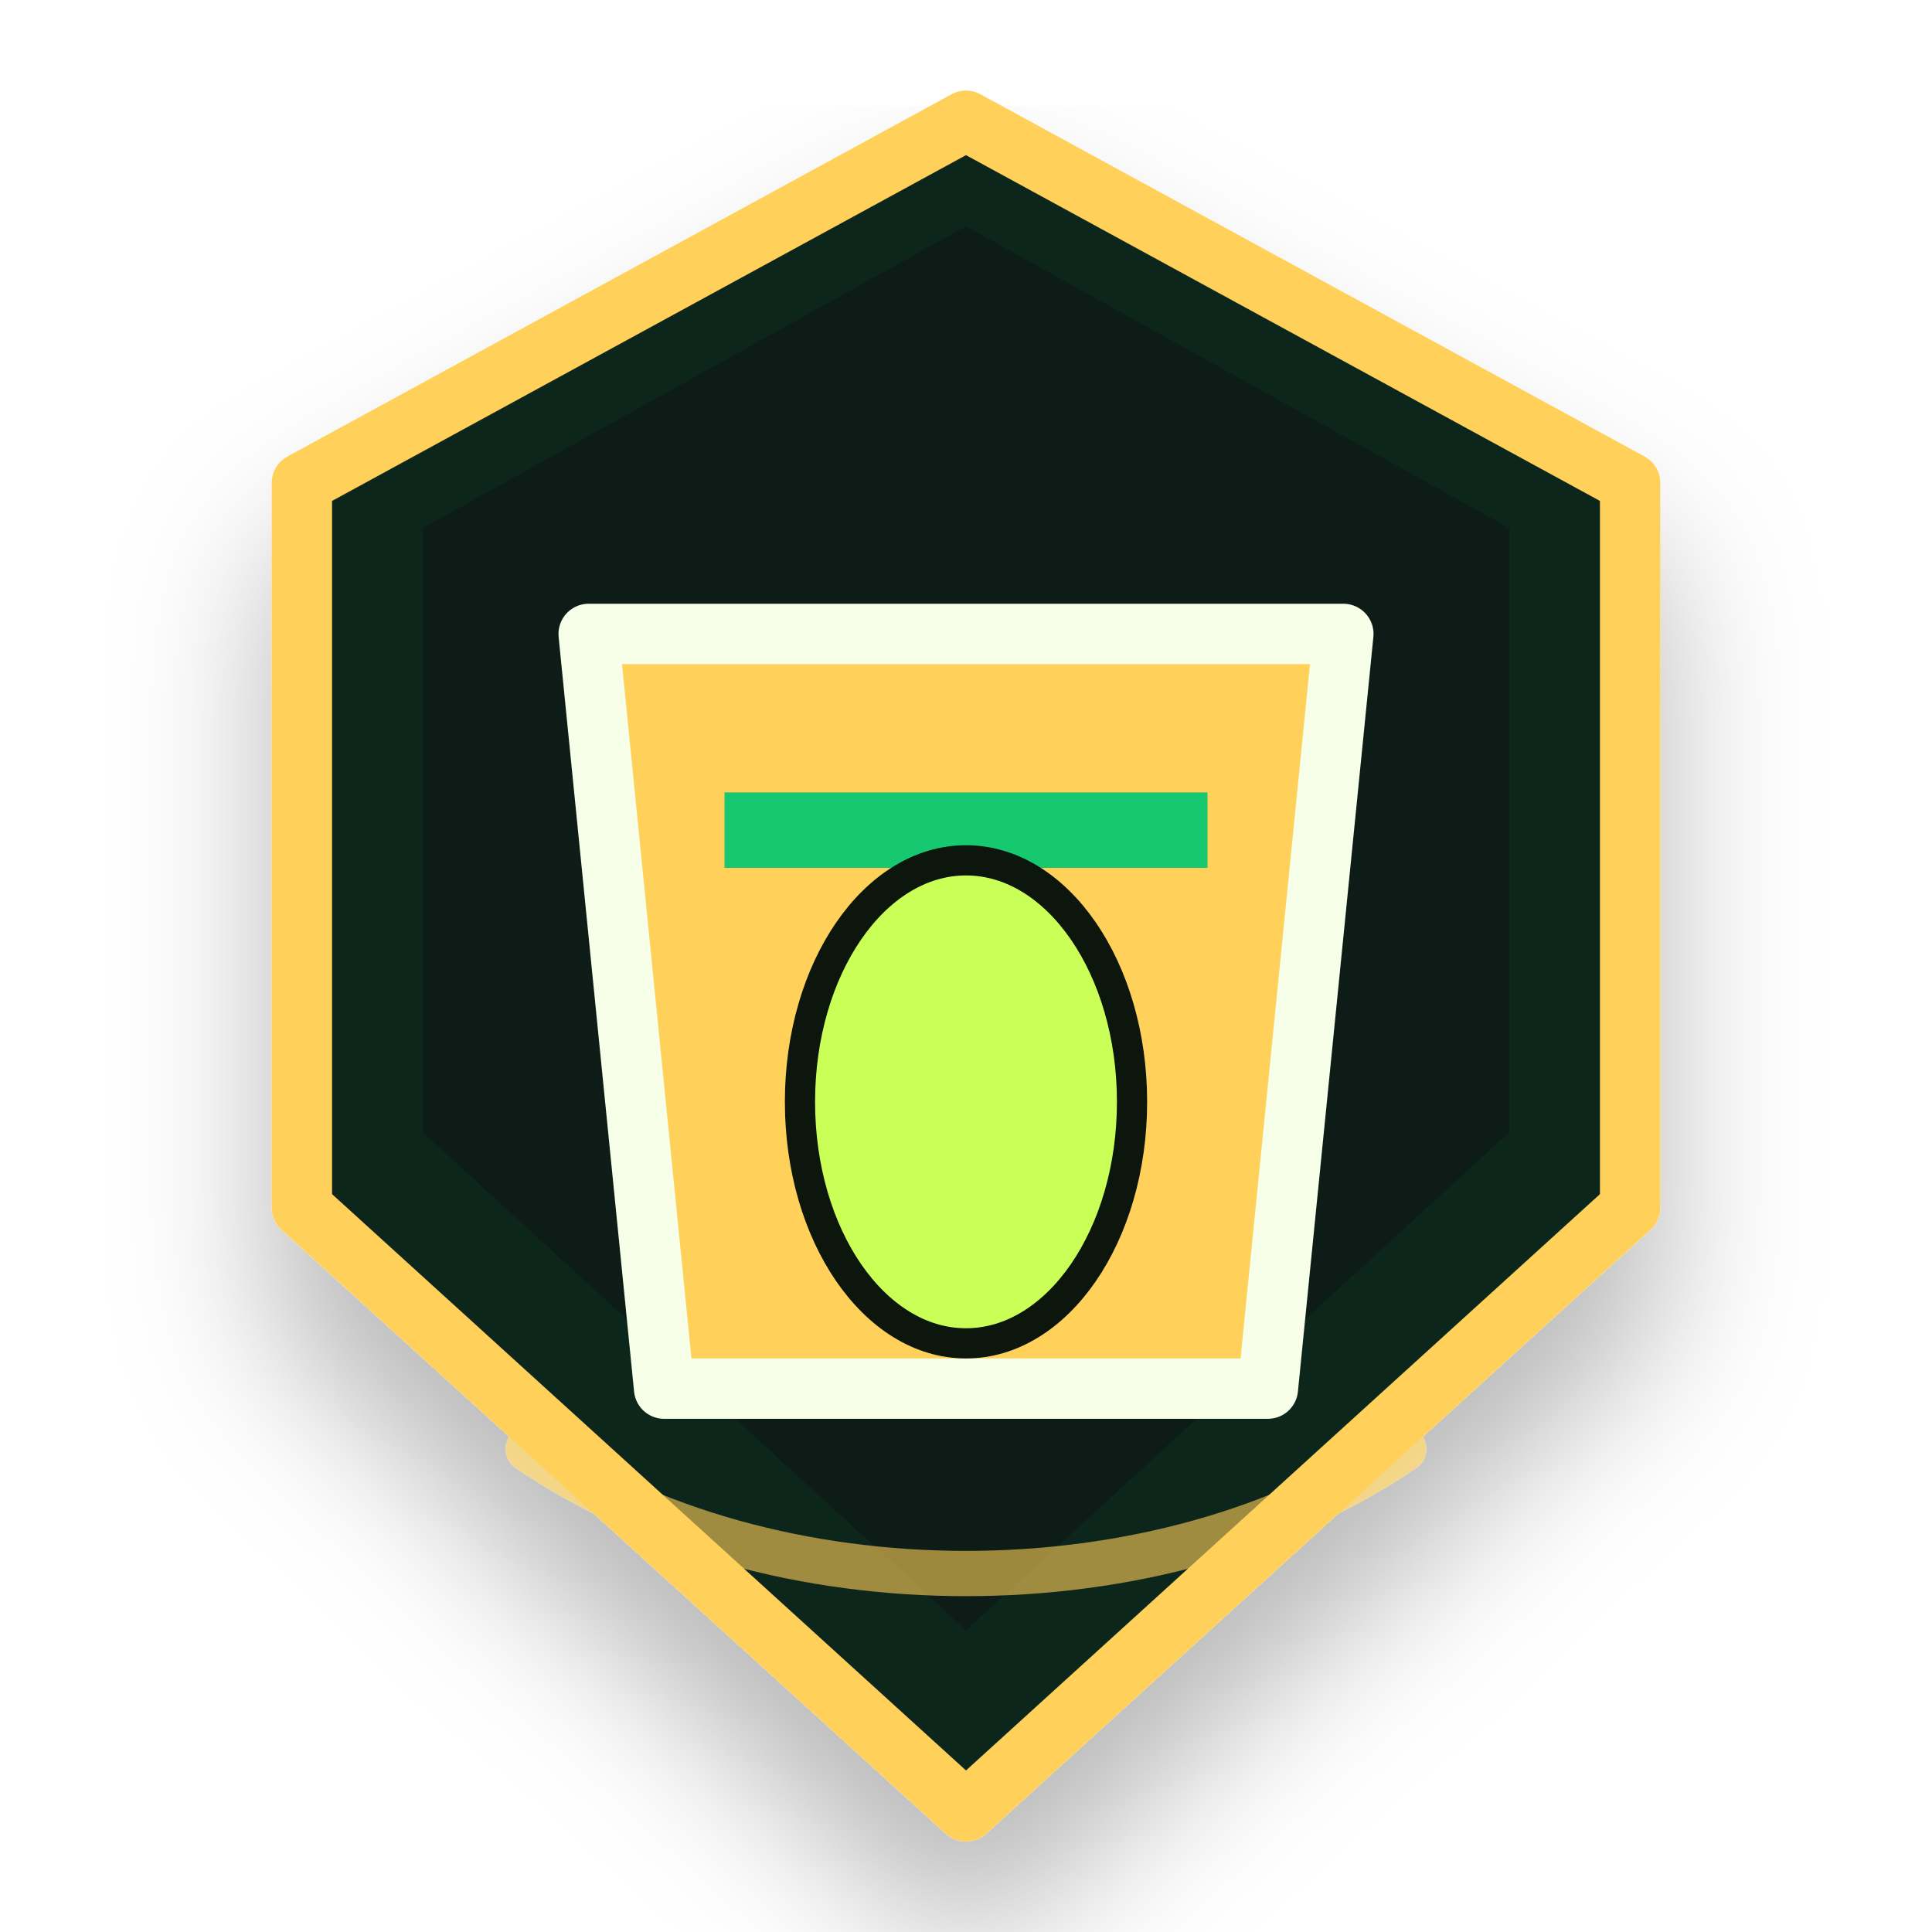
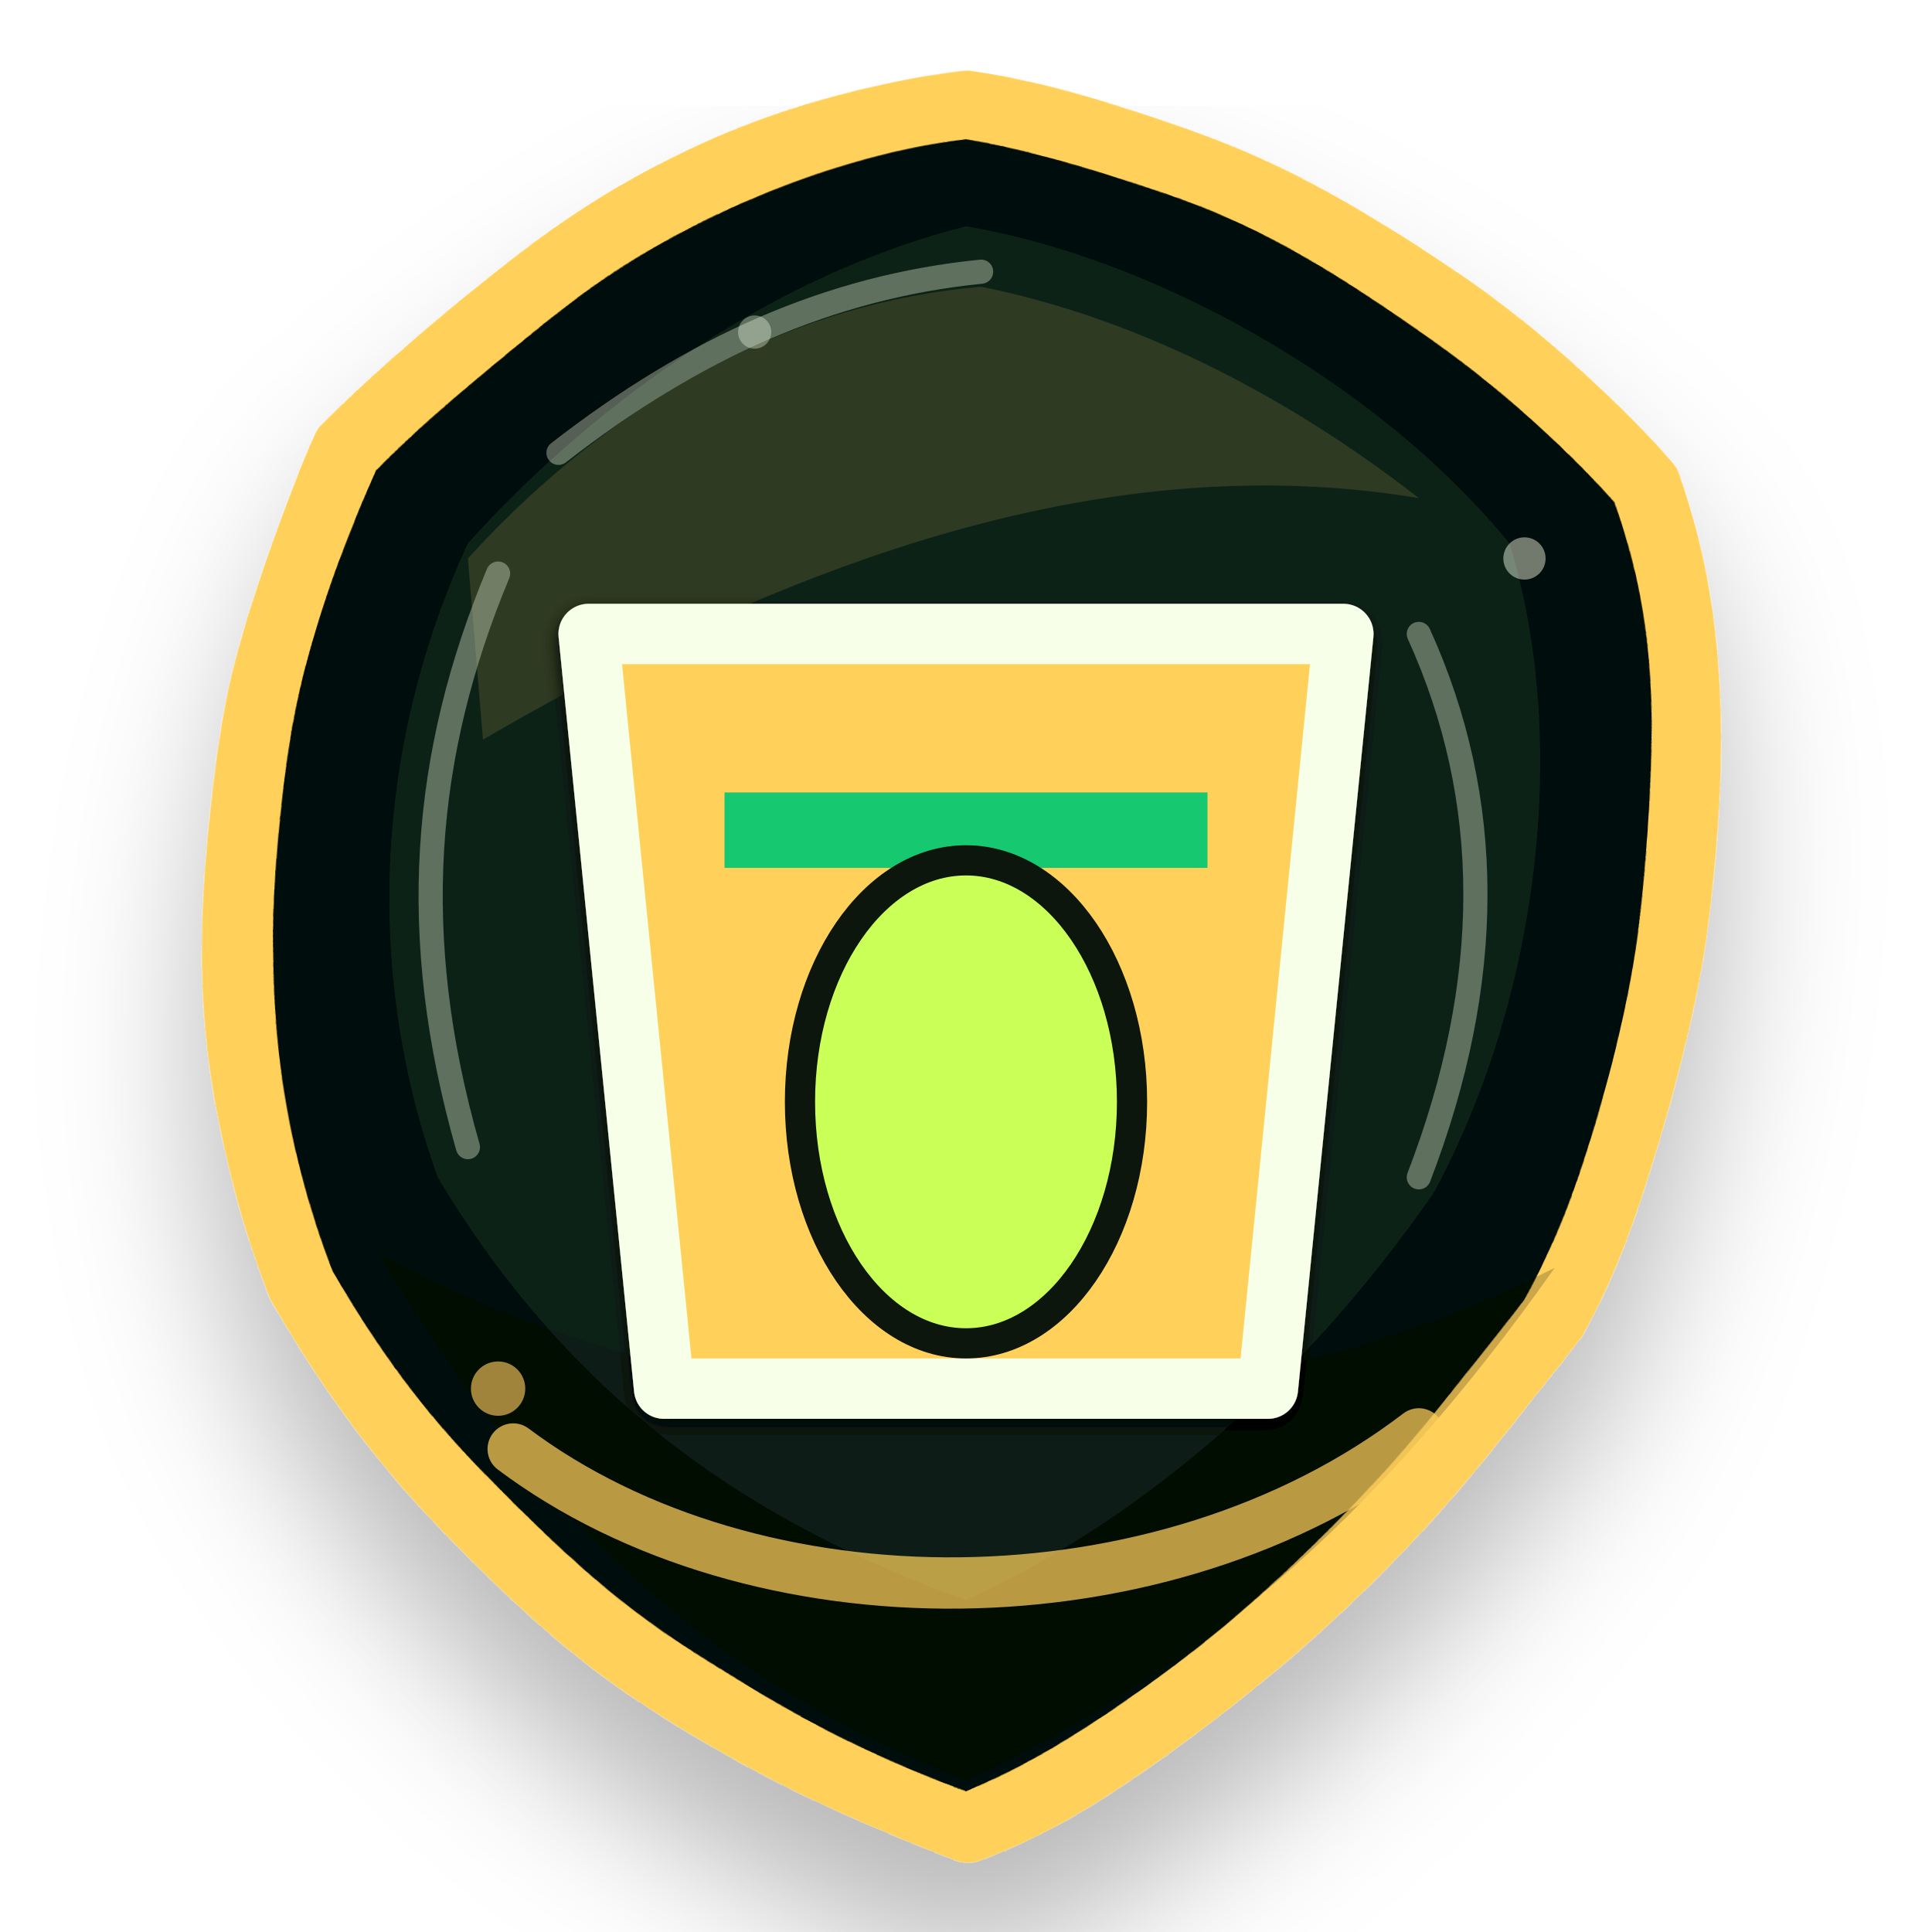
<svg xmlns="http://www.w3.org/2000/svg" viewBox="0 0 128 128" role="img" aria-label="CannaClicker event seed-pack">
  <defs>
    <filter id="softShadow" x="-30%" y="-30%" width="160%" height="170%">
      <feDropShadow dx="0" dy="7" stdDeviation="5" flood-color="#000" flood-opacity=".28" />
    </filter>
+     <filter id="brushRough" x="-10%" y="-10%" width="120%" height="120%">
+       <feTurbulence type="fractalNoise" baseFrequency=".032" numOctaves="2" seed="8" result="noise" />
+       <feDisplacementMap in="SourceGraphic" in2="noise" scale="1.6" xChannelSelector="R" yChannelSelector="G" />
+     </filter>
+     <filter id="inkBleed" x="-18%" y="-18%" width="136%" height="136%">
+       <feGaussianBlur in="SourceAlpha" stdDeviation=".55" result="blur" />
+       <feOffset dy=".45" result="offset" />
+       <feMerge>
+         <feMergeNode in="offset" />
+         <feMergeNode in="SourceGraphic" />
+       </feMerge>
+     </filter>
+     <filter id="paperGrain" x="0" y="0" width="100%" height="100%">
+       <feTurbulence type="fractalNoise" baseFrequency=".72" numOctaves="3" stitchTiles="stitch" />
+       <feColorMatrix type="saturate" values=".18" />
+       <feComponentTransfer>
+         <feFuncA type="table" tableValues="0 .13" />
+       </feComponentTransfer>
+     </filter>
    <linearGradient id="leafGradient" x1="0" x2="1" y1="0" y2="1">
-       <stop offset="0" stop-color="#caff58" />
-       <stop offset=".48" stop-color="#19c96f" />
+       <stop offset="0" stop-color="#f4ffe3" />
+       <stop offset=".18" stop-color="#caff58" />
+       <stop offset=".58" stop-color="#19c96f" />
      <stop offset="1" stop-color="#0c7f46" />
    </linearGradient>
    <linearGradient id="goldGradient" x1="0" x2="1" y1="0" y2="1">
      <stop offset="0" stop-color="#fff0a8" />
      <stop offset=".55" stop-color="#ffd15a" />
      <stop offset="1" stop-color="#ff9f43" />
    </linearGradient>
    <linearGradient id="glassGradient" x1="0" x2="1" y1="0" y2="1">
      <stop offset="0" stop-color="#e8fff8" stop-opacity=".95" />
      <stop offset=".55" stop-color="#76ffd0" stop-opacity=".72" />
      <stop offset="1" stop-color="#71c7ff" stop-opacity=".48" />
    </linearGradient>
  </defs>
  <g filter="url(#softShadow)">
-     <path d="M64 8 108 32v48l-44 40-44-40V32Z" fill="#10251a" stroke="#ffd15a" stroke-width="4" stroke-linejoin="round" />
-     <path d="M64 15 100 35v40l-36 33-36-33V35Z" fill="#0b1c13" opacity=".94" />
-     <path d="M39 42h50l-5 50H44Z" fill="#ffd15a" stroke="#f7ffe8" stroke-width="4" stroke-linejoin="round" />
-     <path d="M48 55h32" stroke="#19c96f" stroke-width="5" />
-     <ellipse cx="64" cy="73" rx="11" ry="16" fill="#caff58" stroke="#07130d" stroke-width="2" />
-     <path d="M35 96c16 11 42 11 58 0" fill="none" stroke="#ffd15a" stroke-width="3" stroke-linecap="round" opacity=".6" />
+     <path d="M64 7c14 2 33 11 45 25 6 17 2 39-6 55-12 17-25 28-39 34-18-6-33-17-44-36-7-18-5-38 3-55C35 18 49 9 64 7Z" fill="#050b08" stroke="#ffd15a" stroke-width="4.6" stroke-linejoin="round" filter="url(#brushRough)" />
+     <path d="M64 15c12 2 27 10 36 21 4 13 2 30-5 43-9 13-20 22-31 27-14-5-26-13-35-28-5-14-4-29 2-42 9-10 21-18 33-21Z" fill="#10251a" opacity=".96" />
+     <path d="M31 37c10-11 22-17 34-18 10 2 20 7 29 14-18-3-38 2-62 16Z" fill="#ffd15a" opacity=".13" />
+     <path d="M25 83c12 20 24 29 39 35 15-7 27-17 39-34-22 11-52 13-78-1Z" fill="#000" opacity=".2" />
+     <g filter="url(#inkBleed)">
+       <path d="M39 42h50l-5 50H44Z" fill="#ffd15a" stroke="#f7ffe8" stroke-width="4" stroke-linejoin="round" />
+       <path d="M48 55h32" stroke="#19c96f" stroke-width="5" />
+       <ellipse cx="64" cy="73" rx="11" ry="16" fill="#caff58" stroke="#07130d" stroke-width="2" />
+     </g>
+     <path d="M34 96c16 12 43 12 60-1" fill="none" stroke="#ffd15a" stroke-width="3.4" stroke-linecap="round" opacity=".72" />
+     <path d="M37 30c9-7 18-11 28-12M94 42c5 11 5 23 0 36M31 76c-4-14-3-26 2-38" fill="none" stroke="#f7ffe8" stroke-width="1.6" stroke-linecap="round" opacity=".34" />
+     <circle cx="33" cy="92" r="1.8" fill="#ffd15a" opacity=".62" />
+     <circle cx="101" cy="37" r="1.4" fill="#f7ffe8" opacity=".45" />
+     <circle cx="50" cy="22" r="1.1" fill="#f7ffe8" opacity=".35" />
  </g>
</svg>
